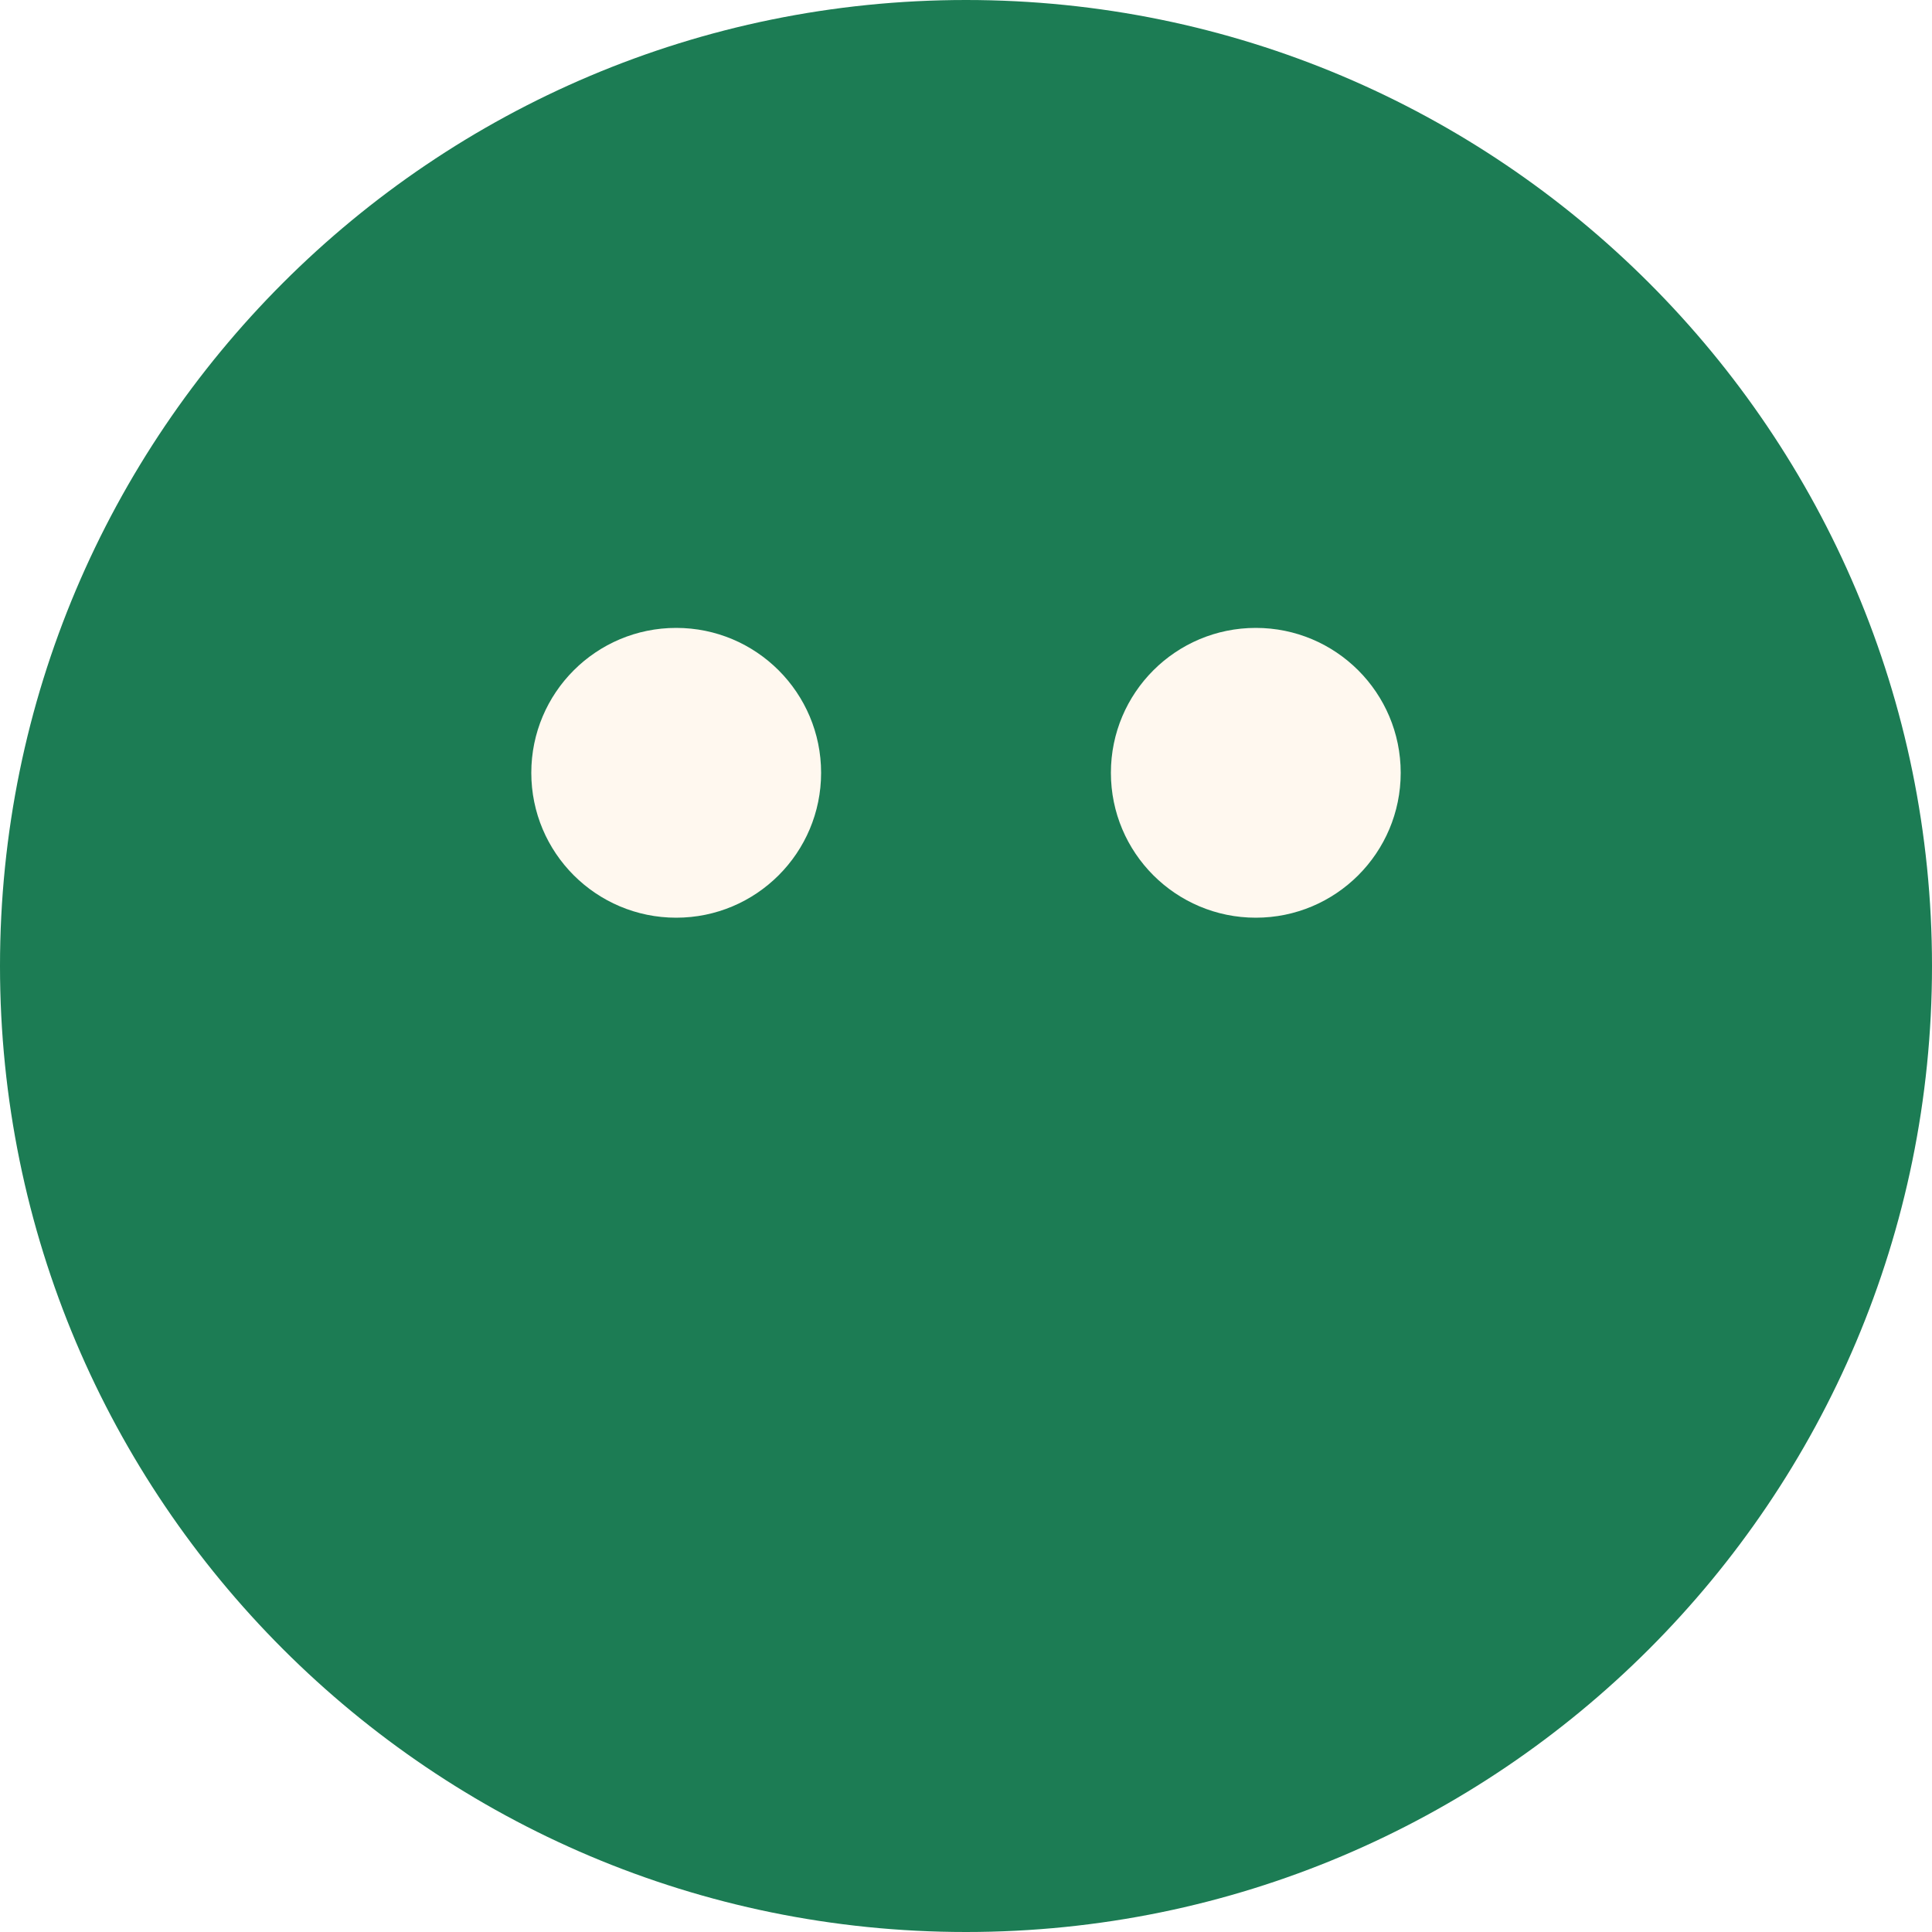
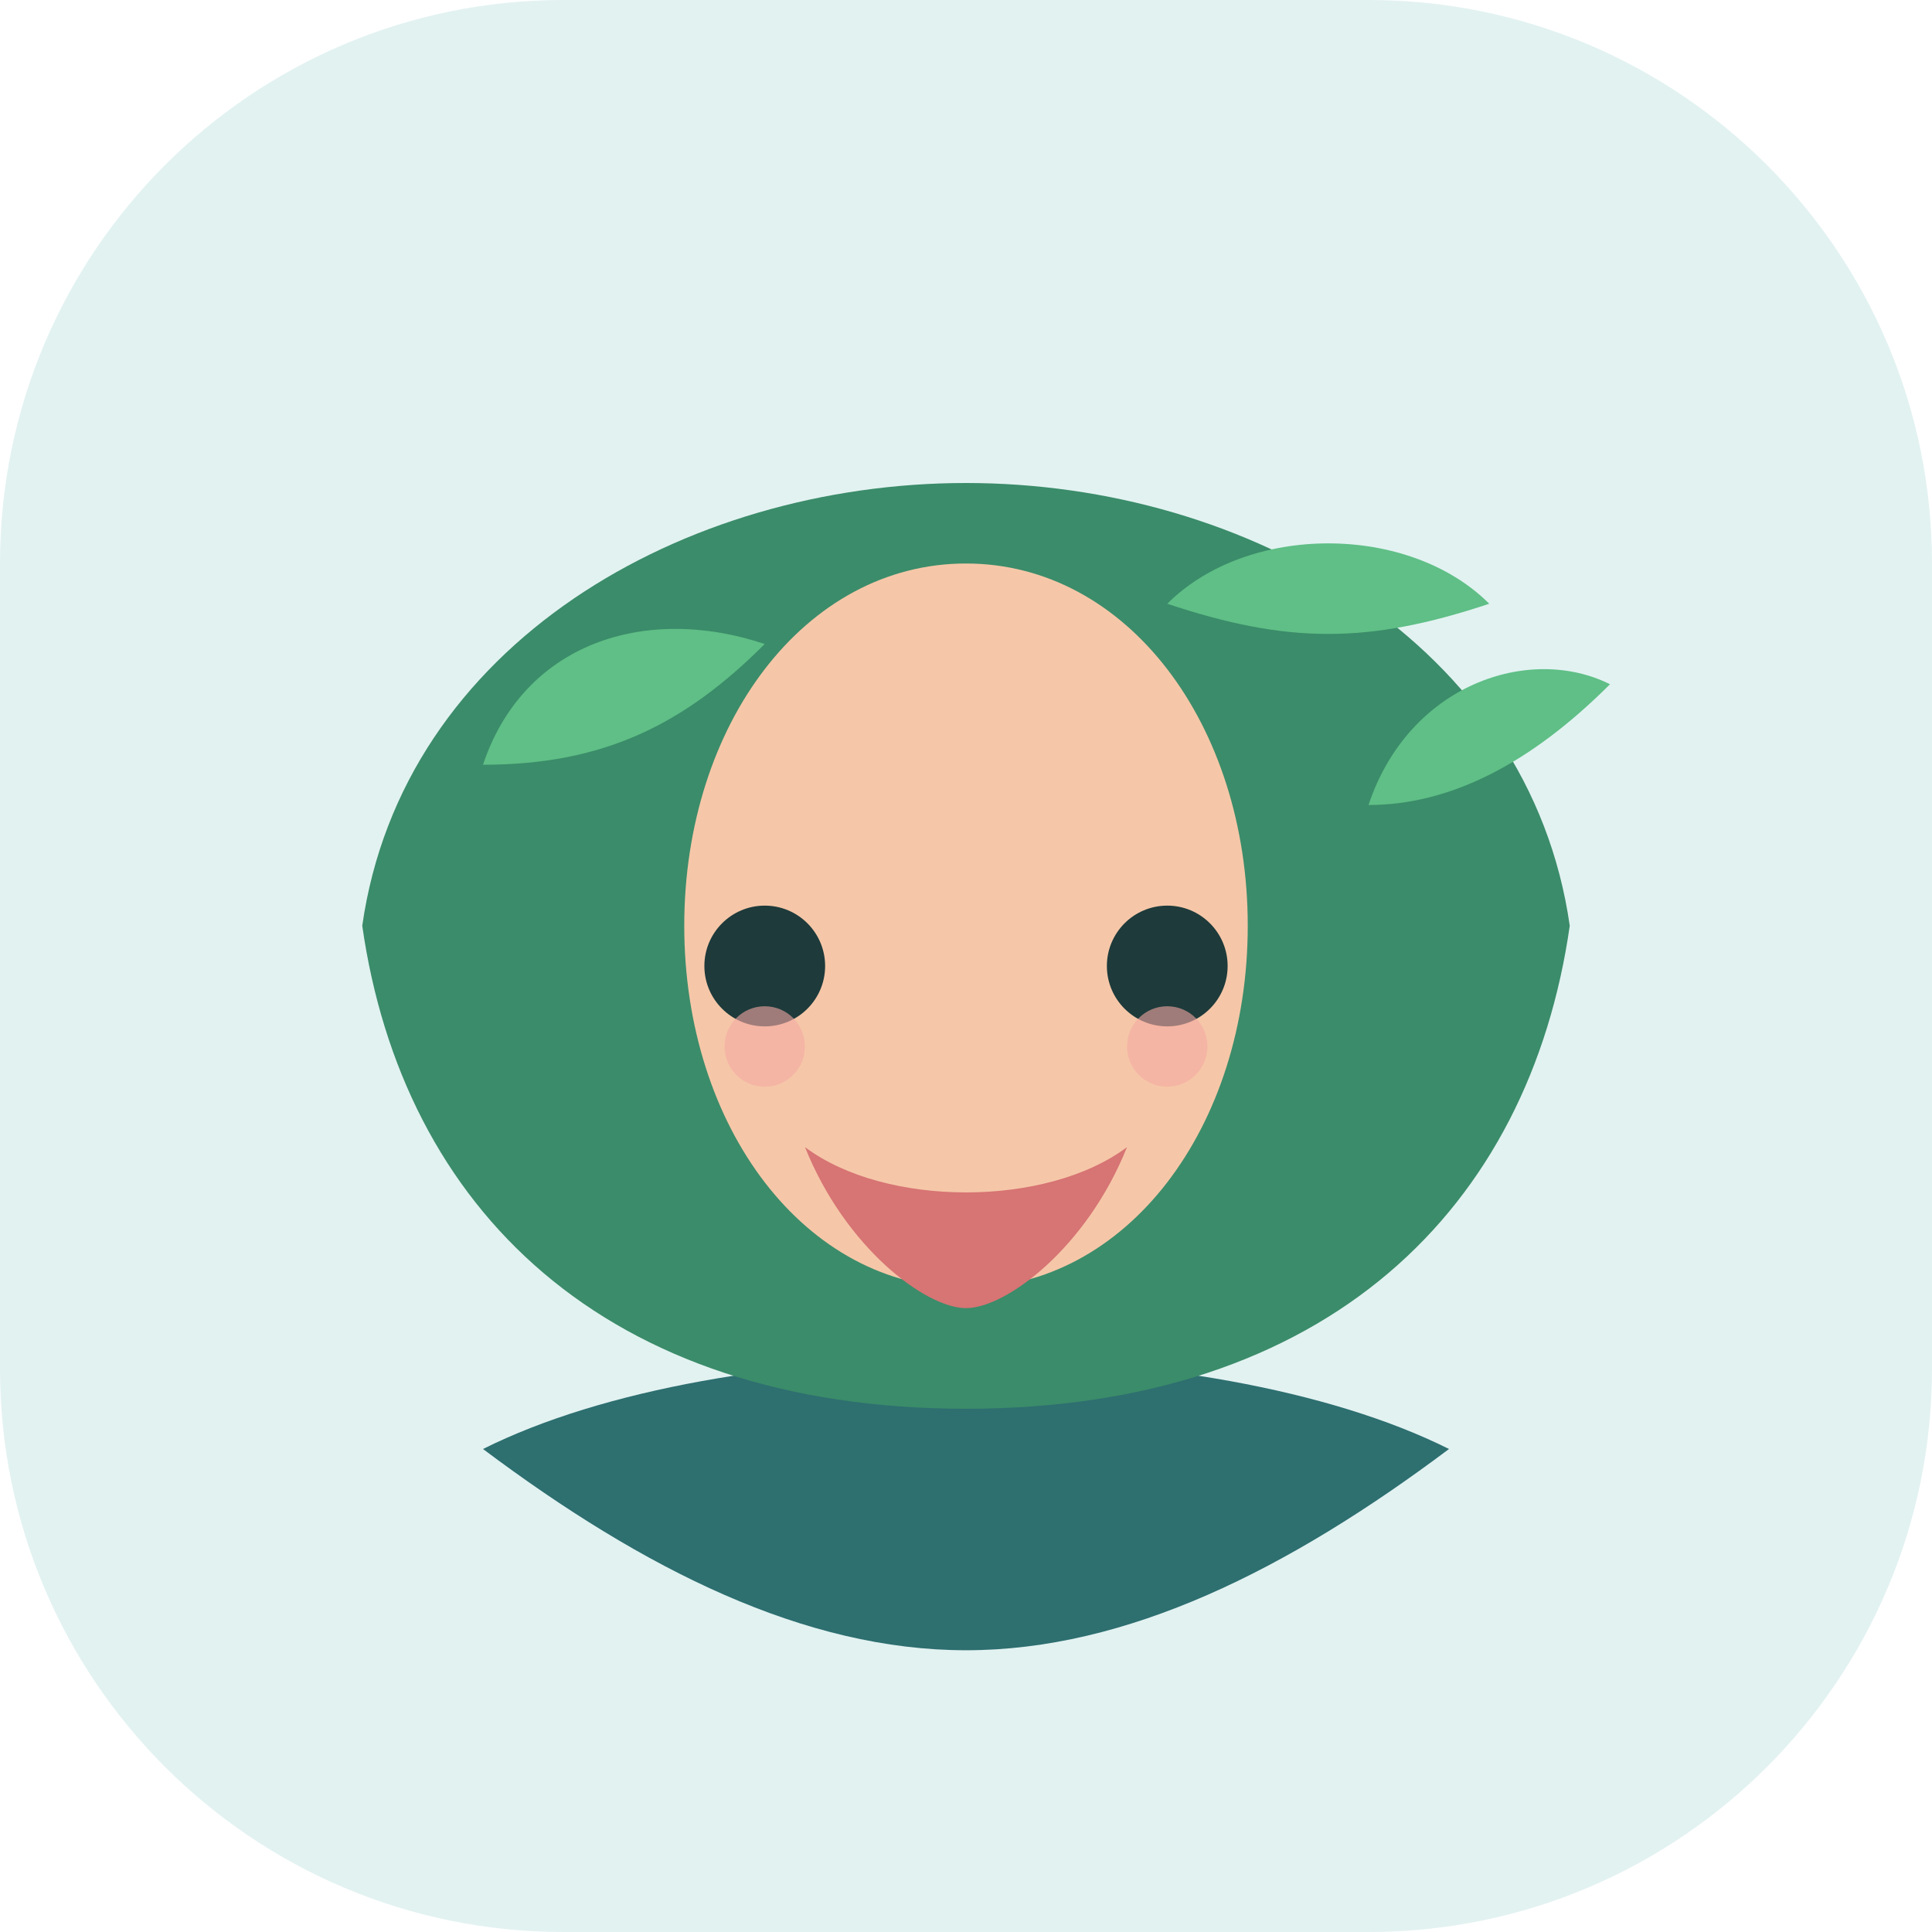
- <svg xmlns="http://www.w3.org/2000/svg" viewBox="0 0 40 40">
-   <circle cx="20" cy="20" r="20" fill="#1C7C54" />
-   <circle cx="14" cy="16" r="3" fill="#FFF8EF" />
-   <circle cx="26" cy="16" r="3" fill="#FFF8EF" />
+ <svg xmlns="http://www.w3.org/2000/svg" viewBox="0 0 96 96">
+   <rect width="96" height="96" rx="28" fill="#E2F2F1" />
+   <path d="M24 72C32 78 40 82 48 82C56 82 64 78 72 72C60 66 36 66 24 72Z" fill="#2E6F70" />
+   <path d="M18 46C20 32 34 24 48 24C62 24 76 32 78 46C76 60 66 70 48 70C30 70 20 60 18 46Z" fill="#3B8C6A" />
+   <path d="M48 28C40 28 34 36 34 46C34 56 40 64 48 64C56 64 62 56 62 46C62 36 56 28 48 28Z" fill="#F5C7A8" />
+   <circle cx="38" cy="48" r="3" fill="#1E3A3B" />
+   <circle cx="58" cy="48" r="3" fill="#1E3A3B" />
+   <path d="M40 57C44 60 52 60 56 57C54 62 50 65 48 65C46 65 42 62 40 57Z" fill="#D77474" />
+   <circle cx="38" cy="52" r="2" fill="#F5A9A2" opacity="0.6" />
+   <circle cx="58" cy="52" r="2" fill="#F5A9A2" opacity="0.6" />
+   <path d="M24 38C26 32 32 30 38 32C34 36 30 38 24 38Z" fill="#5FBF86" />
+   <path d="M58 30C62 26 70 26 74 30C68 32 64 32 58 30Z" fill="#5FBF86" />
+   <path d="M68 40C70 34 76 32 80 34C76 38 72 40 68 40Z" fill="#5FBF86" />
</svg>
